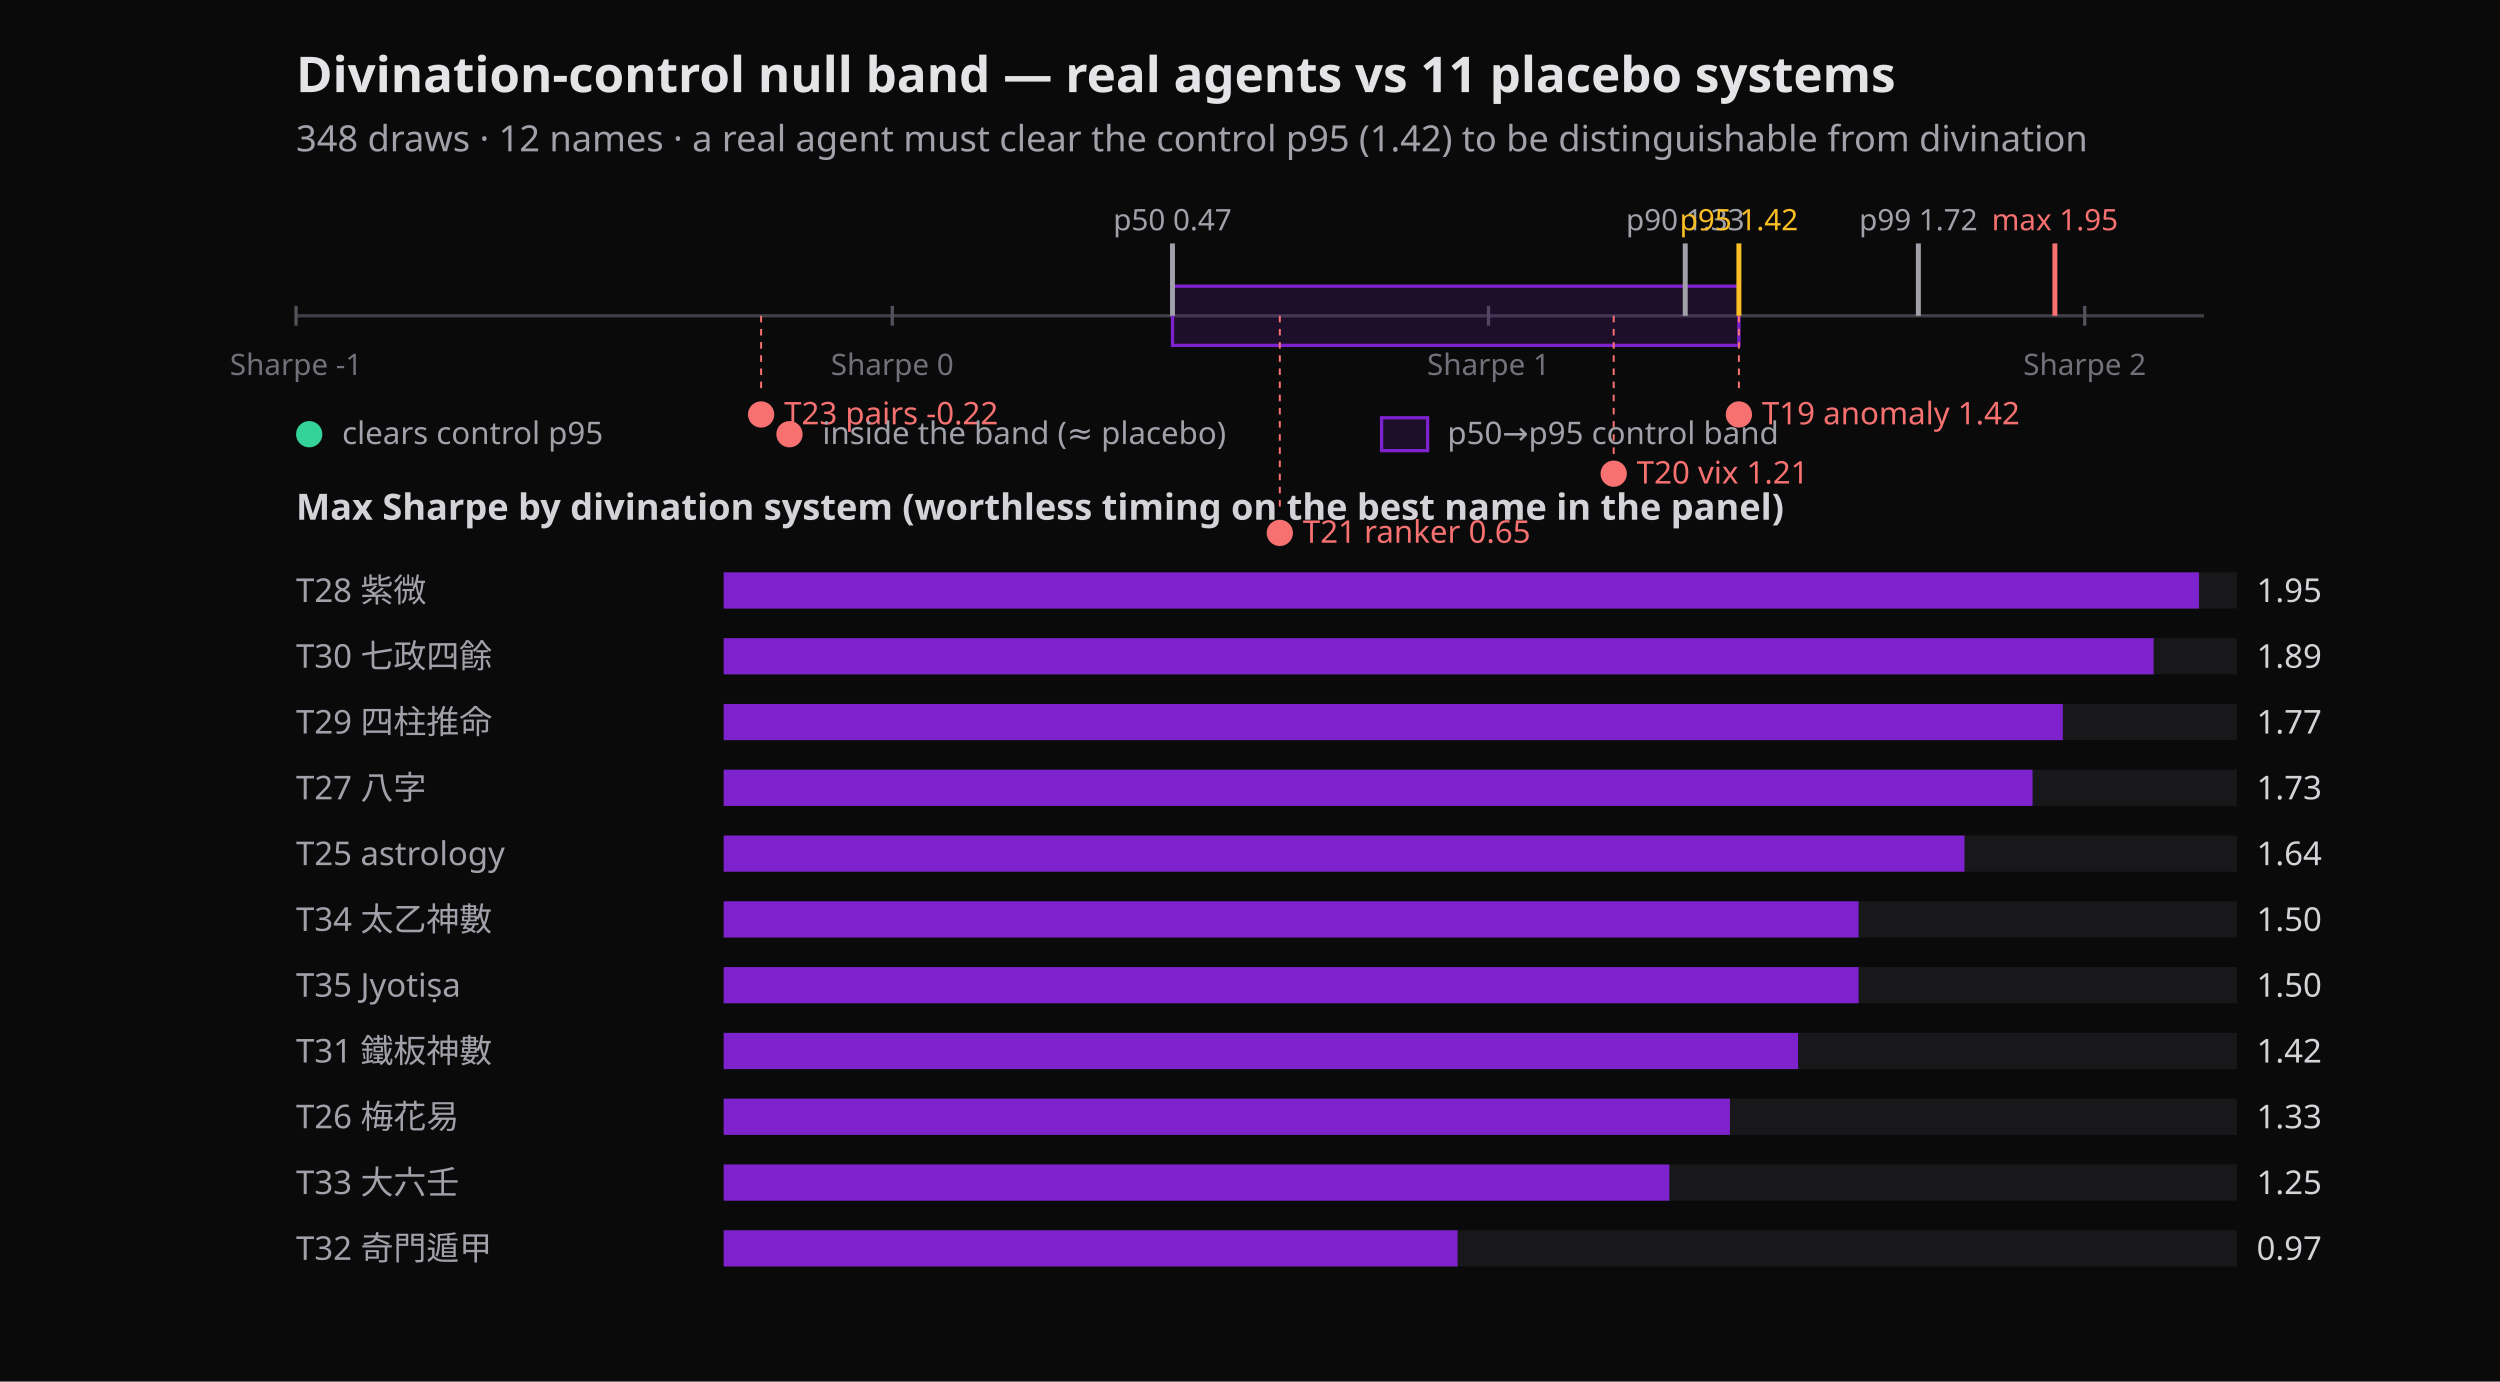
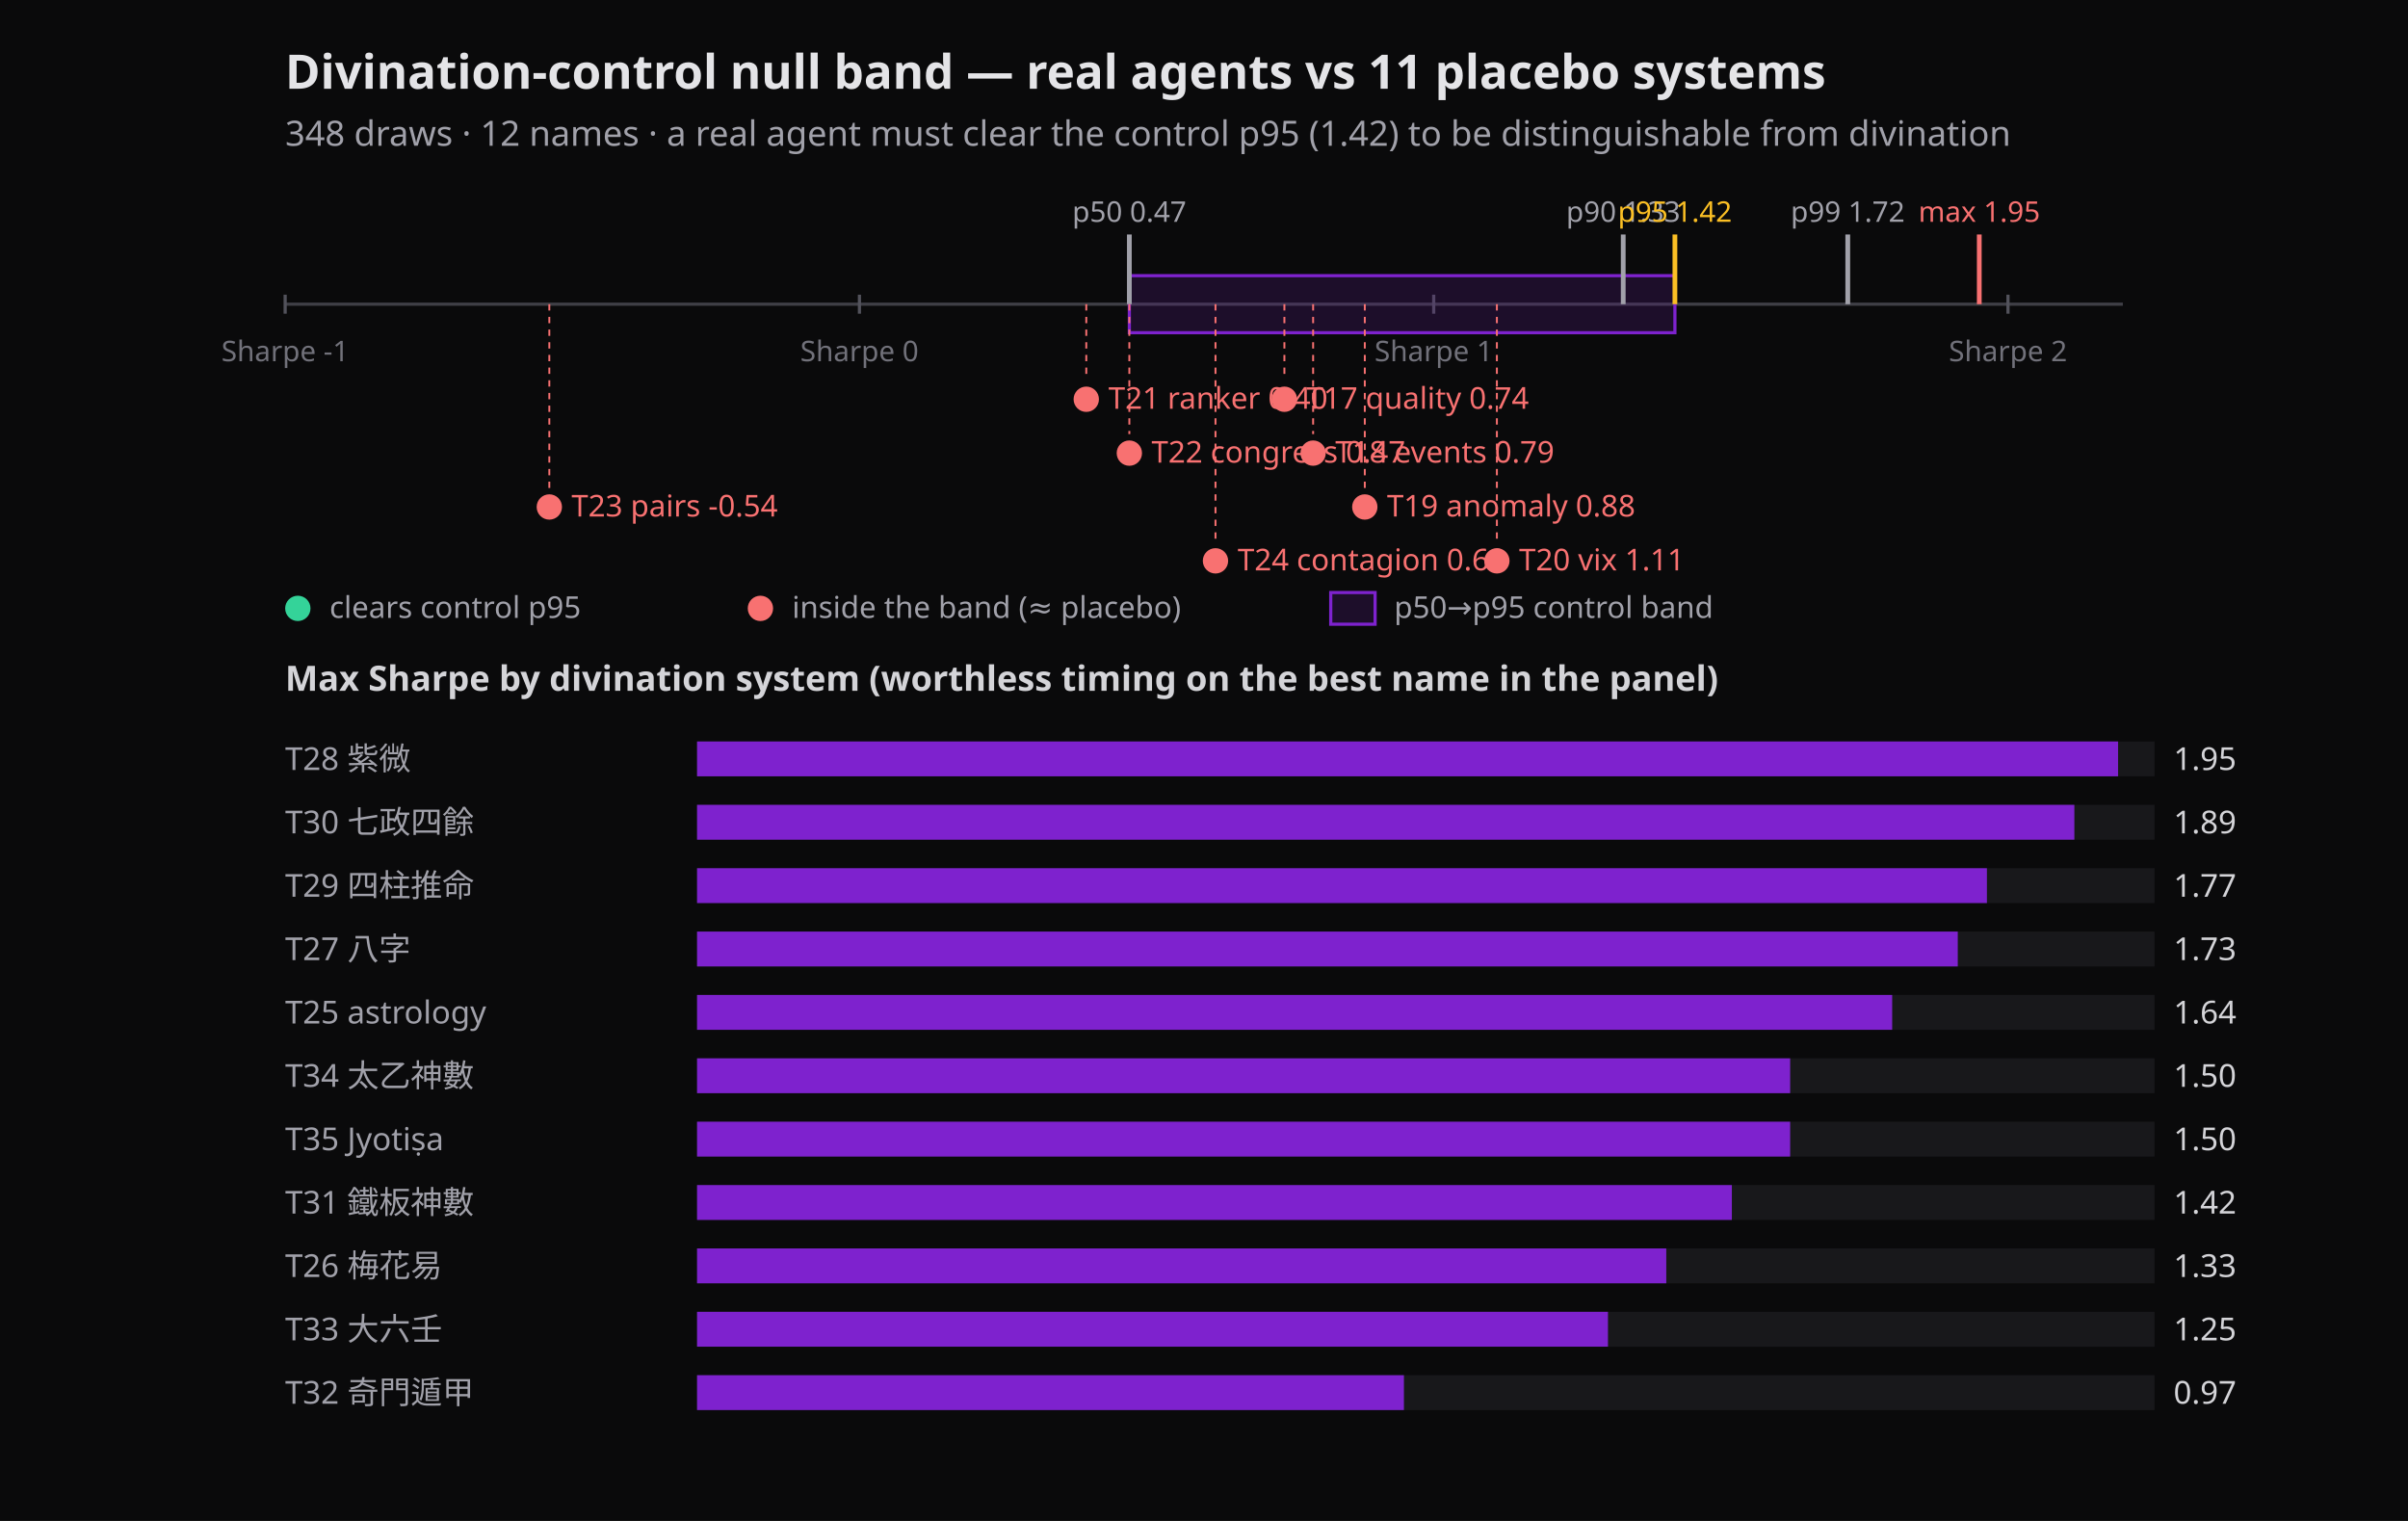
- <svg xmlns="http://www.w3.org/2000/svg" width="760" height="420" viewBox="0 0 760 420" font-family="ui-sans-serif,system-ui,sans-serif">
-   <rect width="760" height="420" fill="#0a0a0b" />
+ <svg xmlns="http://www.w3.org/2000/svg" width="760" height="480" viewBox="0 0 760 480" font-family="ui-sans-serif,system-ui,sans-serif">
+   <rect width="760" height="480" fill="#0a0a0b" />
  <text x="90" y="28" fill="#e4e4e7" font-size="15" font-weight="600">Divination-control null band — real agents vs 11 placebo systems</text>
  <text x="90" y="46" fill="#a1a1aa" font-size="11">348 draws · 12 names · a real agent must clear the control p95 (1.42) to be distinguishable from divination</text>
  <line x1="90.0" y1="96" x2="670.0" y2="96" stroke="#3f3f46" stroke-width="1" />
  <line x1="90.0" y1="93" x2="90.0" y2="99" stroke="#52525b" />
  <text x="90.0" y="114" fill="#71717a" font-size="9" text-anchor="middle">Sharpe -1</text>
  <line x1="271.25" y1="93" x2="271.25" y2="99" stroke="#52525b" />
  <text x="271.25" y="114" fill="#71717a" font-size="9" text-anchor="middle">Sharpe 0</text>
  <line x1="452.5" y1="93" x2="452.5" y2="99" stroke="#52525b" />
  <text x="452.5" y="114" fill="#71717a" font-size="9" text-anchor="middle">Sharpe 1</text>
  <line x1="633.75" y1="93" x2="633.75" y2="99" stroke="#52525b" />
  <text x="633.75" y="114" fill="#71717a" font-size="9" text-anchor="middle">Sharpe 2</text>
  <rect x="356.438" y="87" width="172.188" height="18" fill="#581c8740" stroke="#7e22ce" stroke-width="1" />
  <line x1="356.438" y1="74" x2="356.438" y2="96" stroke="#a1a1aa" stroke-width="1.5" />
  <text x="356.438" y="70" fill="#a1a1aa" font-size="9" text-anchor="middle">p50 0.47</text>
  <line x1="512.312" y1="74" x2="512.312" y2="96" stroke="#a1a1aa" stroke-width="1.5" />
  <text x="512.312" y="70" fill="#a1a1aa" font-size="9" text-anchor="middle">p90 1.33</text>
  <line x1="528.625" y1="74" x2="528.625" y2="96" stroke="#fbbf24" stroke-width="1.5" />
  <text x="528.625" y="70" fill="#fbbf24" font-size="9" text-anchor="middle">p95 1.42</text>
  <line x1="583.181" y1="74" x2="583.181" y2="96" stroke="#a1a1aa" stroke-width="1.5" />
  <text x="583.181" y="70" fill="#a1a1aa" font-size="9" text-anchor="middle">p99 1.72</text>
  <line x1="624.688" y1="74" x2="624.688" y2="96" stroke="#f87171" stroke-width="1.5" />
  <text x="624.688" y="70" fill="#f87171" font-size="9" text-anchor="middle">max 1.95</text>
-   <line x1="528.625" y1="96" x2="528.625" y2="120" stroke="#f87171" stroke-width="0.6" stroke-dasharray="2 2" />
-   <circle cx="528.625" cy="126" r="4" fill="#f87171" />
-   <text x="535.625" y="129" fill="#f87171" font-size="9.5">T19 anomaly 1.42</text>
-   <line x1="490.562" y1="96" x2="490.562" y2="138" stroke="#f87171" stroke-width="0.6" stroke-dasharray="2 2" />
-   <circle cx="490.562" cy="144" r="4" fill="#f87171" />
-   <text x="497.562" y="147" fill="#f87171" font-size="9.5">T20 vix 1.21</text>
-   <line x1="389.062" y1="96" x2="389.062" y2="156" stroke="#f87171" stroke-width="0.6" stroke-dasharray="2 2" />
-   <circle cx="389.062" cy="162" r="4" fill="#f87171" />
-   <text x="396.062" y="165" fill="#f87171" font-size="9.5">T21 ranker 0.65</text>
-   <line x1="231.375" y1="96" x2="231.375" y2="120" stroke="#f87171" stroke-width="0.6" stroke-dasharray="2 2" />
-   <circle cx="231.375" cy="126" r="4" fill="#f87171" />
-   <text x="238.375" y="129" fill="#f87171" font-size="9.5">T23 pairs -0.22</text>
-   <circle cx="94" cy="132" r="4" fill="#34d399" />
-   <text x="104" y="135" fill="#a1a1aa" font-size="9.5">clears control p95</text>
-   <circle cx="240" cy="132" r="4" fill="#f87171" />
-   <text x="250" y="135" fill="#a1a1aa" font-size="9.5">inside the band (≈ placebo)</text>
-   <rect x="420" y="127" width="14" height="10" fill="#581c8740" stroke="#7e22ce" />
-   <text x="440" y="135" fill="#a1a1aa" font-size="9.5">p50→p95 control band</text>
-   <text x="90" y="158" fill="#d4d4d8" font-size="11" font-weight="600">Max Sharpe by divination system (worthless timing on the best name in the panel)</text>
-   <text x="90" y="183" fill="#a1a1aa" font-size="10">T28 紫微</text>
-   <rect x="220" y="174" width="460" height="11" fill="#18181b" />
-   <rect x="220" y="174" width="448.5" height="11" fill="#7e22ce" />
-   <text x="686" y="183" fill="#d4d4d8" font-size="10">1.95</text>
-   <text x="90" y="203" fill="#a1a1aa" font-size="10">T30 七政四餘</text>
-   <rect x="220" y="194" width="460" height="11" fill="#18181b" />
-   <rect x="220" y="194" width="434.7" height="11" fill="#7e22ce" />
-   <text x="686" y="203" fill="#d4d4d8" font-size="10">1.89</text>
-   <text x="90" y="223" fill="#a1a1aa" font-size="10">T29 四柱推命</text>
-   <rect x="220" y="214" width="460" height="11" fill="#18181b" />
-   <rect x="220" y="214" width="407.1" height="11" fill="#7e22ce" />
-   <text x="686" y="223" fill="#d4d4d8" font-size="10">1.77</text>
-   <text x="90" y="243" fill="#a1a1aa" font-size="10">T27 八字</text>
+   <line x1="405.375" y1="96" x2="405.375" y2="120" stroke="#f87171" stroke-width="0.6" stroke-dasharray="2 2" />
+   <circle cx="405.375" cy="126" r="4" fill="#f87171" />
+   <text x="412.375" y="129" fill="#f87171" font-size="9.5">T17 quality 0.74</text>
+   <line x1="414.438" y1="96" x2="414.438" y2="137" stroke="#f87171" stroke-width="0.6" stroke-dasharray="2 2" />
+   <circle cx="414.438" cy="143" r="4" fill="#f87171" />
+   <text x="421.438" y="146" fill="#f87171" font-size="9.5">T18 events 0.79</text>
+   <line x1="430.75" y1="96" x2="430.75" y2="154" stroke="#f87171" stroke-width="0.6" stroke-dasharray="2 2" />
+   <circle cx="430.75" cy="160" r="4" fill="#f87171" />
+   <text x="437.75" y="163" fill="#f87171" font-size="9.5">T19 anomaly 0.88</text>
+   <line x1="472.438" y1="96" x2="472.438" y2="171" stroke="#f87171" stroke-width="0.6" stroke-dasharray="2 2" />
+   <circle cx="472.438" cy="177" r="4" fill="#f87171" />
+   <text x="479.438" y="180" fill="#f87171" font-size="9.5">T20 vix 1.11</text>
+   <line x1="342.844" y1="96" x2="342.844" y2="120" stroke="#f87171" stroke-width="0.6" stroke-dasharray="2 2" />
+   <circle cx="342.844" cy="126" r="4" fill="#f87171" />
+   <text x="349.844" y="129" fill="#f87171" font-size="9.5">T21 ranker 0.40</text>
+   <line x1="356.438" y1="96" x2="356.438" y2="137" stroke="#f87171" stroke-width="0.6" stroke-dasharray="2 2" />
+   <circle cx="356.438" cy="143" r="4" fill="#f87171" />
+   <text x="363.438" y="146" fill="#f87171" font-size="9.5">T22 congress 0.47</text>
+   <line x1="173.375" y1="96" x2="173.375" y2="154" stroke="#f87171" stroke-width="0.6" stroke-dasharray="2 2" />
+   <circle cx="173.375" cy="160" r="4" fill="#f87171" />
+   <text x="180.375" y="163" fill="#f87171" font-size="9.5">T23 pairs -0.54</text>
+   <line x1="383.625" y1="96" x2="383.625" y2="171" stroke="#f87171" stroke-width="0.6" stroke-dasharray="2 2" />
+   <circle cx="383.625" cy="177" r="4" fill="#f87171" />
+   <text x="390.625" y="180" fill="#f87171" font-size="9.5">T24 contagion 0.62</text>
+   <circle cx="94" cy="192" r="4" fill="#34d399" />
+   <text x="104" y="195" fill="#a1a1aa" font-size="9.5">clears control p95</text>
+   <circle cx="240" cy="192" r="4" fill="#f87171" />
+   <text x="250" y="195" fill="#a1a1aa" font-size="9.5">inside the band (≈ placebo)</text>
+   <rect x="420" y="187" width="14" height="10" fill="#581c8740" stroke="#7e22ce" />
+   <text x="440" y="195" fill="#a1a1aa" font-size="9.5">p50→p95 control band</text>
+   <text x="90" y="218" fill="#d4d4d8" font-size="11" font-weight="600">Max Sharpe by divination system (worthless timing on the best name in the panel)</text>
+   <text x="90" y="243" fill="#a1a1aa" font-size="10">T28 紫微</text>
  <rect x="220" y="234" width="460" height="11" fill="#18181b" />
-   <rect x="220" y="234" width="397.9" height="11" fill="#7e22ce" />
-   <text x="686" y="243" fill="#d4d4d8" font-size="10">1.73</text>
-   <text x="90" y="263" fill="#a1a1aa" font-size="10">T25 astrology</text>
+   <rect x="220" y="234" width="448.5" height="11" fill="#7e22ce" />
+   <text x="686" y="243" fill="#d4d4d8" font-size="10">1.95</text>
+   <text x="90" y="263" fill="#a1a1aa" font-size="10">T30 七政四餘</text>
  <rect x="220" y="254" width="460" height="11" fill="#18181b" />
-   <rect x="220" y="254" width="377.2" height="11" fill="#7e22ce" />
-   <text x="686" y="263" fill="#d4d4d8" font-size="10">1.64</text>
-   <text x="90" y="283" fill="#a1a1aa" font-size="10">T34 太乙神數</text>
+   <rect x="220" y="254" width="434.7" height="11" fill="#7e22ce" />
+   <text x="686" y="263" fill="#d4d4d8" font-size="10">1.89</text>
+   <text x="90" y="283" fill="#a1a1aa" font-size="10">T29 四柱推命</text>
  <rect x="220" y="274" width="460" height="11" fill="#18181b" />
-   <rect x="220" y="274" width="345.0" height="11" fill="#7e22ce" />
-   <text x="686" y="283" fill="#d4d4d8" font-size="10">1.50</text>
-   <text x="90" y="303" fill="#a1a1aa" font-size="10">T35 Jyotiṣa</text>
+   <rect x="220" y="274" width="407.1" height="11" fill="#7e22ce" />
+   <text x="686" y="283" fill="#d4d4d8" font-size="10">1.77</text>
+   <text x="90" y="303" fill="#a1a1aa" font-size="10">T27 八字</text>
  <rect x="220" y="294" width="460" height="11" fill="#18181b" />
-   <rect x="220" y="294" width="345.0" height="11" fill="#7e22ce" />
-   <text x="686" y="303" fill="#d4d4d8" font-size="10">1.50</text>
-   <text x="90" y="323" fill="#a1a1aa" font-size="10">T31 鐵板神數</text>
+   <rect x="220" y="294" width="397.9" height="11" fill="#7e22ce" />
+   <text x="686" y="303" fill="#d4d4d8" font-size="10">1.73</text>
+   <text x="90" y="323" fill="#a1a1aa" font-size="10">T25 astrology</text>
  <rect x="220" y="314" width="460" height="11" fill="#18181b" />
-   <rect x="220" y="314" width="326.6" height="11" fill="#7e22ce" />
-   <text x="686" y="323" fill="#d4d4d8" font-size="10">1.42</text>
-   <text x="90" y="343" fill="#a1a1aa" font-size="10">T26 梅花易</text>
+   <rect x="220" y="314" width="377.2" height="11" fill="#7e22ce" />
+   <text x="686" y="323" fill="#d4d4d8" font-size="10">1.64</text>
+   <text x="90" y="343" fill="#a1a1aa" font-size="10">T34 太乙神數</text>
  <rect x="220" y="334" width="460" height="11" fill="#18181b" />
-   <rect x="220" y="334" width="305.9" height="11" fill="#7e22ce" />
-   <text x="686" y="343" fill="#d4d4d8" font-size="10">1.33</text>
-   <text x="90" y="363" fill="#a1a1aa" font-size="10">T33 大六壬</text>
+   <rect x="220" y="334" width="345.0" height="11" fill="#7e22ce" />
+   <text x="686" y="343" fill="#d4d4d8" font-size="10">1.50</text>
+   <text x="90" y="363" fill="#a1a1aa" font-size="10">T35 Jyotiṣa</text>
  <rect x="220" y="354" width="460" height="11" fill="#18181b" />
-   <rect x="220" y="354" width="287.5" height="11" fill="#7e22ce" />
-   <text x="686" y="363" fill="#d4d4d8" font-size="10">1.25</text>
-   <text x="90" y="383" fill="#a1a1aa" font-size="10">T32 奇門遁甲</text>
+   <rect x="220" y="354" width="345.0" height="11" fill="#7e22ce" />
+   <text x="686" y="363" fill="#d4d4d8" font-size="10">1.50</text>
+   <text x="90" y="383" fill="#a1a1aa" font-size="10">T31 鐵板神數</text>
  <rect x="220" y="374" width="460" height="11" fill="#18181b" />
-   <rect x="220" y="374" width="223.1" height="11" fill="#7e22ce" />
-   <text x="686" y="383" fill="#d4d4d8" font-size="10">0.97</text>
+   <rect x="220" y="374" width="326.6" height="11" fill="#7e22ce" />
+   <text x="686" y="383" fill="#d4d4d8" font-size="10">1.42</text>
+   <text x="90" y="403" fill="#a1a1aa" font-size="10">T26 梅花易</text>
+   <rect x="220" y="394" width="460" height="11" fill="#18181b" />
+   <rect x="220" y="394" width="305.9" height="11" fill="#7e22ce" />
+   <text x="686" y="403" fill="#d4d4d8" font-size="10">1.33</text>
+   <text x="90" y="423" fill="#a1a1aa" font-size="10">T33 大六壬</text>
+   <rect x="220" y="414" width="460" height="11" fill="#18181b" />
+   <rect x="220" y="414" width="287.5" height="11" fill="#7e22ce" />
+   <text x="686" y="423" fill="#d4d4d8" font-size="10">1.25</text>
+   <text x="90" y="443" fill="#a1a1aa" font-size="10">T32 奇門遁甲</text>
+   <rect x="220" y="434" width="460" height="11" fill="#18181b" />
+   <rect x="220" y="434" width="223.1" height="11" fill="#7e22ce" />
+   <text x="686" y="443" fill="#d4d4d8" font-size="10">0.97</text>
</svg>
